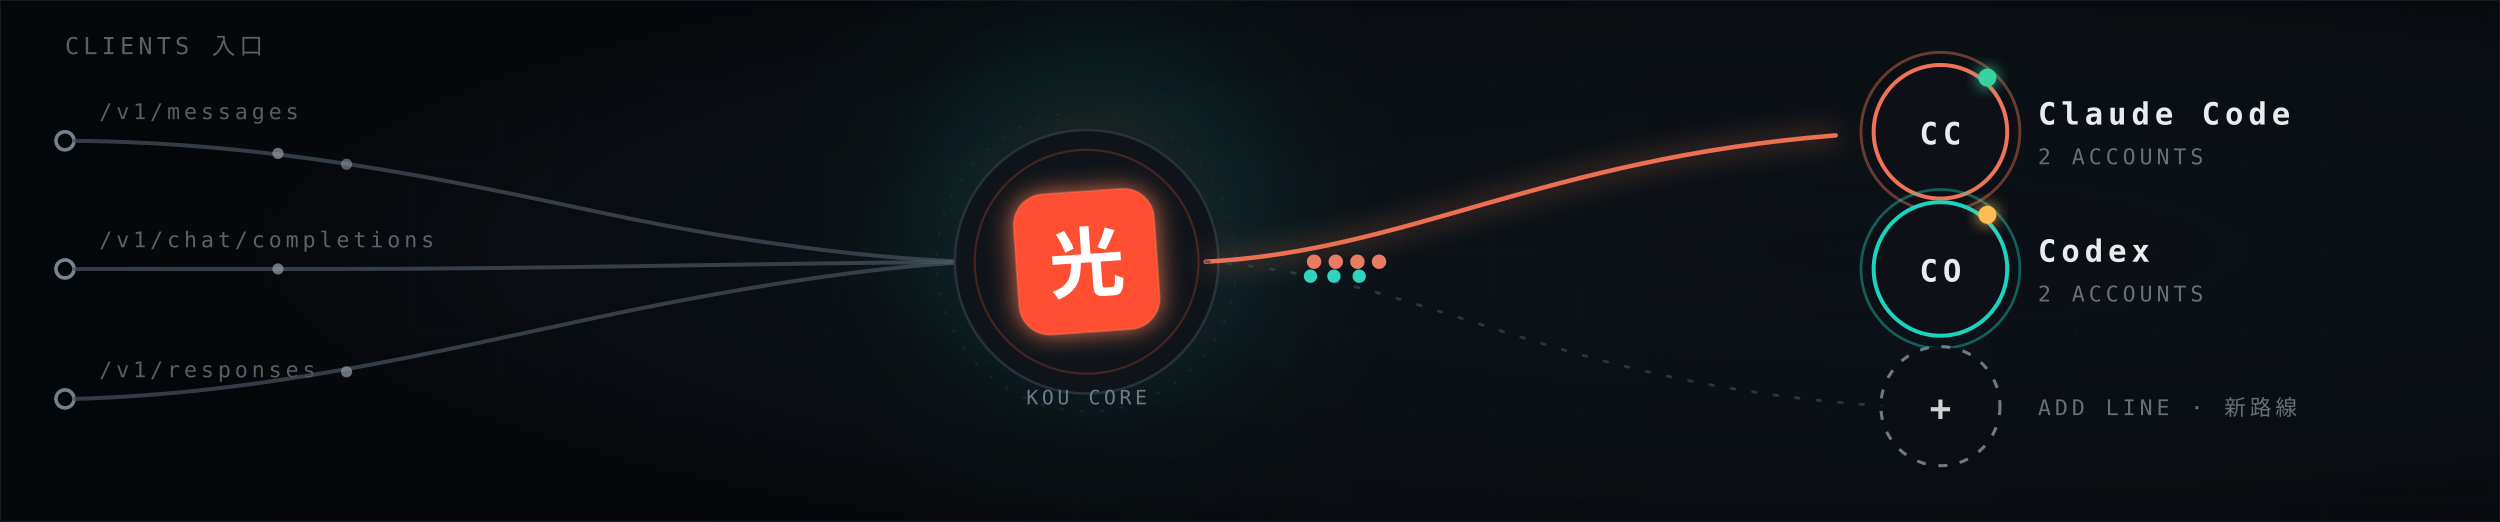
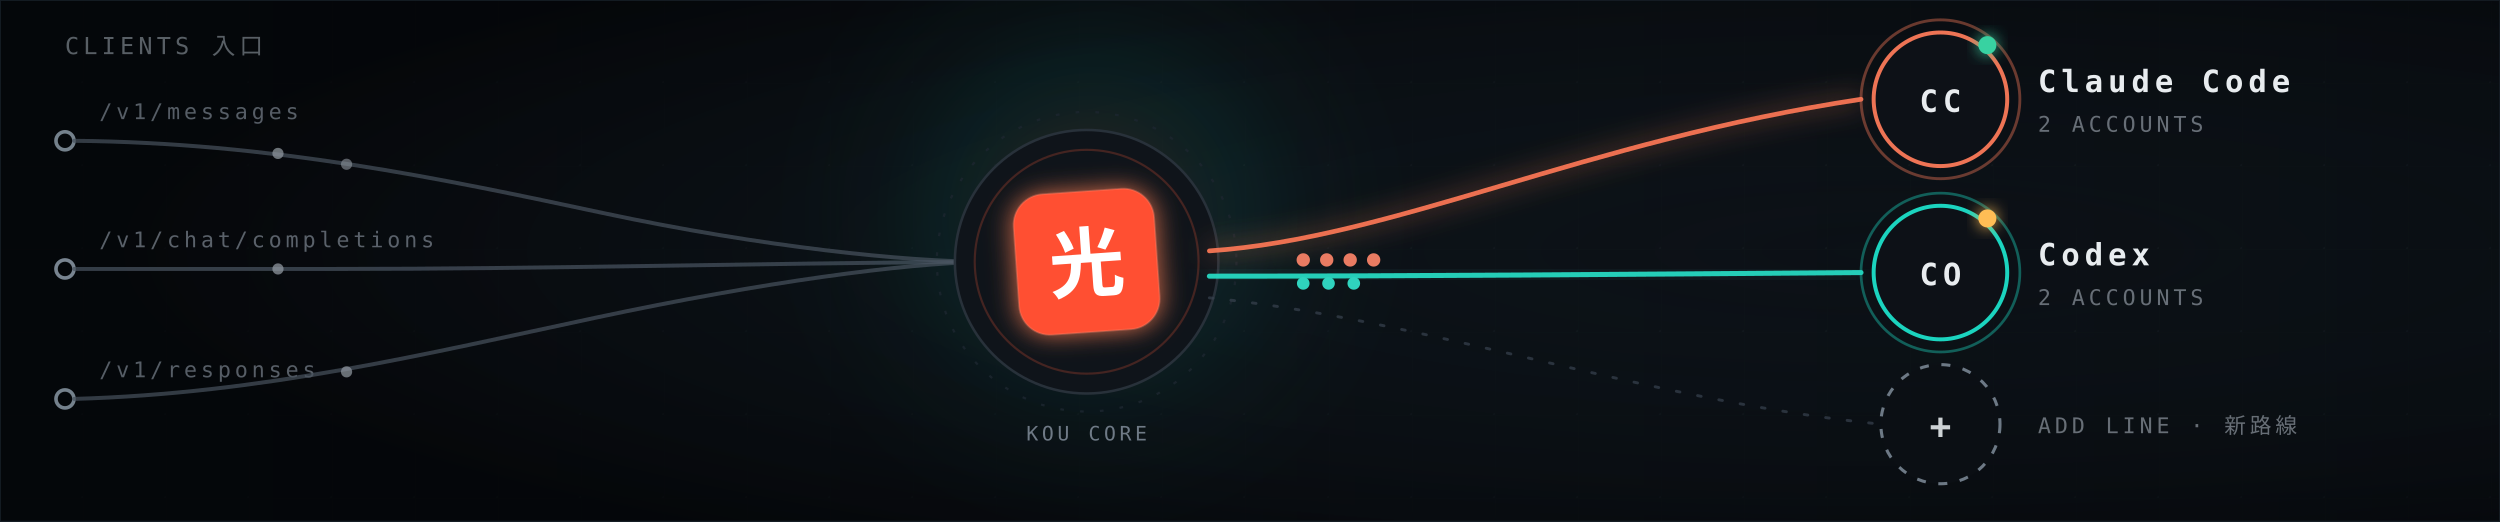
<svg xmlns="http://www.w3.org/2000/svg" width="1385" height="289" viewBox="0 0 1385 289" role="img" aria-label="Kou Router switchyard hero">
  <defs>
    <linearGradient id="bg" x1="0" y1="0" x2="1" y2="0">
      <stop offset="0" stop-color="#0c1116" />
      <stop offset="0.45" stop-color="#0b0f14" />
      <stop offset="1" stop-color="#080b0f" />
    </linearGradient>
    <radialGradient id="coreGlow" cx="50%" cy="50%" r="55%">
      <stop offset="0" stop-color="#ff5938" stop-opacity=".2" />
      <stop offset=".42" stop-color="#1bd8bd" stop-opacity=".08" />
      <stop offset="1" stop-color="#000" stop-opacity="0" />
    </radialGradient>
    <radialGradient id="rightFade" cx="75%" cy="48%" r="70%">
      <stop offset="0" stop-color="#152029" stop-opacity=".18" />
      <stop offset="1" stop-color="#020305" stop-opacity=".72" />
    </radialGradient>
    <filter id="softGlow" x="-60%" y="-60%" width="220%" height="220%">
      <feGaussianBlur stdDeviation="4" result="blur" />
      <feMerge>
        <feMergeNode in="blur" />
        <feMergeNode in="SourceGraphic" />
      </feMerge>
    </filter>
    <filter id="hotGlow" x="-80%" y="-80%" width="260%" height="260%">
      <feGaussianBlur stdDeviation="7" result="blur" />
      <feColorMatrix in="blur" type="matrix" values="1 0 0 0 0.95  0 0.38 0 0 0.18  0 0 0.2 0 0.08  0 0 0 .85 0" />
      <feMerge>
        <feMergeNode />
        <feMergeNode in="SourceGraphic" />
      </feMerge>
    </filter>
    <filter id="tealGlow" x="-80%" y="-80%" width="260%" height="260%">
      <feGaussianBlur stdDeviation="7" result="blur" />
      <feColorMatrix in="blur" type="matrix" values="0 0 0 0 0.08  0 1 0 0 0.85  0 0 1 0 0.74  0 0 0 .82 0" />
      <feMerge>
        <feMergeNode />
        <feMergeNode in="SourceGraphic" />
      </feMerge>
    </filter>
    <pattern id="grid" width="46" height="46" patternUnits="userSpaceOnUse">
      <path d="M46 0H0v46" fill="none" stroke="#26313d" stroke-width=".6" opacity=".16" />
      <circle cx="46" cy="46" r="1.2" fill="#566575" opacity=".22" />
    </pattern>
    <style>
      .mono{font-family:ui-monospace,SFMono-Regular,Menlo,Monaco,Consolas,monospace;letter-spacing:.18em}
      .label{fill:#9aa4ad;font-size:13px;opacity:.56}
      .small{fill:#7f8994;font-size:12px;opacity:.72}
      .title{fill:#e8ecef;font-size:17px;font-weight:700;letter-spacing:.16em}
      .dim{fill:#8b939c;font-size:12px;opacity:.72}
      .wire{fill:none;stroke-linecap:round;stroke-linejoin:round}
    </style>
  </defs>
  <rect width="1385" height="289" fill="url(#bg)" />
  <rect width="1385" height="289" fill="url(#grid)" opacity=".42" />
  <rect width="1385" height="289" fill="url(#rightFade)" />
  <rect x="430" y="-55" width="350" height="350" fill="url(#coreGlow)" opacity=".9" />
  <g class="mono">
    <text x="36" y="30" class="label">CLIENTS 入口</text>
    <g opacity=".92">
      <circle cx="36" cy="78" r="5" fill="none" stroke="#7e8b97" stroke-width="2" />
      <text x="55" y="66" class="small">/v1/messages</text>
      <path class="wire" d="M41 78 C150 79 245 99 334 118 S503 145 545 145" stroke="#4b5663" stroke-width="2.2" opacity=".72" />
      <circle cx="154" cy="85" r="3.1" fill="#9aa2aa" opacity=".74" />
      <circle cx="192" cy="91" r="3.1" fill="#9aa2aa" opacity=".6" />
    </g>
    <g opacity=".95">
      <circle cx="36" cy="149" r="5" fill="none" stroke="#7e8b97" stroke-width="2" />
      <text x="55" y="137" class="small">/v1/chat/completions</text>
      <path class="wire" d="M41 149 H186 C302 149 407 146 545 145" stroke="#4b5663" stroke-width="2.2" opacity=".72" />
      <circle cx="154" cy="149" r="3.1" fill="#9aa2aa" opacity=".72" />
    </g>
    <g opacity=".92">
      <circle cx="36" cy="221" r="5" fill="none" stroke="#7e8b97" stroke-width="2" />
      <text x="55" y="209" class="small">/v1/responses</text>
      <path class="wire" d="M41 221 C146 218 236 196 330 176 S500 146 545 145" stroke="#4b5663" stroke-width="2.2" opacity=".72" />
      <circle cx="192" cy="206" r="3.1" fill="#9aa2aa" opacity=".72" />
    </g>
  </g>
  <g transform="translate(602 145)">
    <circle r="83" fill="none" stroke="#1b252e" stroke-width="1.2" stroke-dasharray="2 9" opacity=".9" />
    <circle r="73" fill="#0f141a" stroke="#28313a" stroke-width="1.4" />
    <circle r="62" fill="none" stroke="#ff5b39" stroke-width="1.2" opacity=".22" />
    <g transform="rotate(-4)" filter="url(#hotGlow)">
      <rect x="-39" y="-39" width="78" height="78" rx="17" fill="#ff4f31" />
      <rect x="-39" y="-39" width="78" height="78" rx="17" fill="none" stroke="#ff866d" stroke-opacity=".34" />
      <text x="0" y="16" text-anchor="middle" font-size="42" font-weight="800" font-family="ui-sans-serif,system-ui,-apple-system,BlinkMacSystemFont,sans-serif" fill="#fff">光</text>
    </g>
-     <text x="0" y="79" text-anchor="middle" class="mono" fill="#6f7a86" font-size="11" letter-spacing=".33em">KOU CORE</text>
+     <text x="0" y="99" text-anchor="middle" class="mono" fill="#6f7a86" font-size="11" letter-spacing=".33em">KOU CORE</text>
  </g>
  <g>
-     <path class="wire" d="M668 145 C780 139 855 88 1017 75" stroke="#ff7856" stroke-width="2.5" opacity=".92" filter="url(#hotGlow)" />
-     <path class="wire" d="M668 145 H1018" stroke="#27d7c0" stroke-width="2.4" opacity=".93" filter="url(#tealGlow)" />
-     <path class="wire" d="M668 145 C790 153 858 213 1045 225" stroke="#38424f" stroke-width="1.6" stroke-dasharray="2 10" opacity=".72" />
-     <circle cx="728" cy="145" r="4" fill="#e97b62" />
-     <circle cx="740" cy="145" r="4" fill="#e97b62" />
-     <circle cx="752" cy="145" r="4" fill="#e97b62" />
-     <circle cx="764" cy="145" r="4" fill="#e97b62" />
-     <circle cx="726" cy="153" r="3.7" fill="#2fd3be" />
-     <circle cx="739" cy="153" r="3.7" fill="#2fd3be" />
-     <circle cx="753" cy="153" r="3.7" fill="#2fd3be" />
+     <path class="wire" d="M670 139 C772 132 878 78 1031 55" stroke="#ff7856" stroke-width="2.6" opacity=".92" filter="url(#hotGlow)" />
+     <path class="wire" d="M670 153 C780 153 900 152 1031 151" stroke="#27d7c0" stroke-width="2.8" opacity=".95" filter="url(#tealGlow)" />
+     <path class="wire" d="M670 165 C790 177 912 222 1042 235" stroke="#38424f" stroke-width="1.6" stroke-dasharray="2 10" opacity=".7" />
+     <circle cx="722" cy="144" r="3.7" fill="#e97b62" />
+     <circle cx="735" cy="144" r="3.7" fill="#e97b62" />
+     <circle cx="748" cy="144" r="3.7" fill="#e97b62" />
+     <circle cx="761" cy="144" r="3.7" fill="#e97b62" />
+     <circle cx="722" cy="157" r="3.5" fill="#2fd3be" />
+     <circle cx="736" cy="157" r="3.5" fill="#2fd3be" />
+     <circle cx="750" cy="157" r="3.5" fill="#2fd3be" />
  </g>
  <g class="mono">
-     <g transform="translate(1075 73)">
+     <g transform="translate(1075 55)">
      <circle r="37" fill="#0d1117" stroke="#ee7455" stroke-width="2.2" />
      <circle r="44" fill="none" stroke="#ee7455" stroke-width="1.6" opacity=".42" />
      <circle cx="26" cy="-30" r="5" fill="#37d2a1" filter="url(#softGlow)" />
      <text x="0" y="7" text-anchor="middle" class="title" font-size="18">CC</text>
    </g>
-     <text x="1129" y="69" class="title">Claude Code</text>
-     <text x="1129" y="91" class="dim">2 ACCOUNTS</text>
-     <g transform="translate(1075 149)">
+     <text x="1129" y="51" class="title">Claude Code</text>
+     <text x="1129" y="73" class="dim">2 ACCOUNTS</text>
+     <g transform="translate(1075 151)">
      <circle r="37" fill="#0d1117" stroke="#1bd4bf" stroke-width="2.2" />
      <circle r="44" fill="none" stroke="#1bd4bf" stroke-width="1.5" opacity=".4" />
      <circle cx="26" cy="-30" r="5" fill="#ffbd54" filter="url(#softGlow)" />
      <text x="0" y="7" text-anchor="middle" class="title" font-size="18">CO</text>
    </g>
-     <text x="1129" y="145" class="title">Codex</text>
-     <text x="1129" y="167" class="dim">2 ACCOUNTS</text>
-     <g transform="translate(1075 225)" opacity=".88">
+     <text x="1129" y="147" class="title">Codex</text>
+     <text x="1129" y="169" class="dim">2 ACCOUNTS</text>
+     <g transform="translate(1075 235)" opacity=".88">
      <circle r="33" fill="#0b0f14" stroke="#7a8795" stroke-width="1.7" stroke-dasharray="5 7" />
      <text x="0" y="8" text-anchor="middle" fill="#e7ecef" font-size="20" font-weight="700">+</text>
    </g>
-     <text x="1129" y="230" class="dim">ADD LINE · 新路線</text>
+     <text x="1129" y="240" class="dim">ADD LINE · 新路線</text>
  </g>
  <rect width="1385" height="289" fill="none" stroke="#151d24" stroke-width="1" />
</svg>
